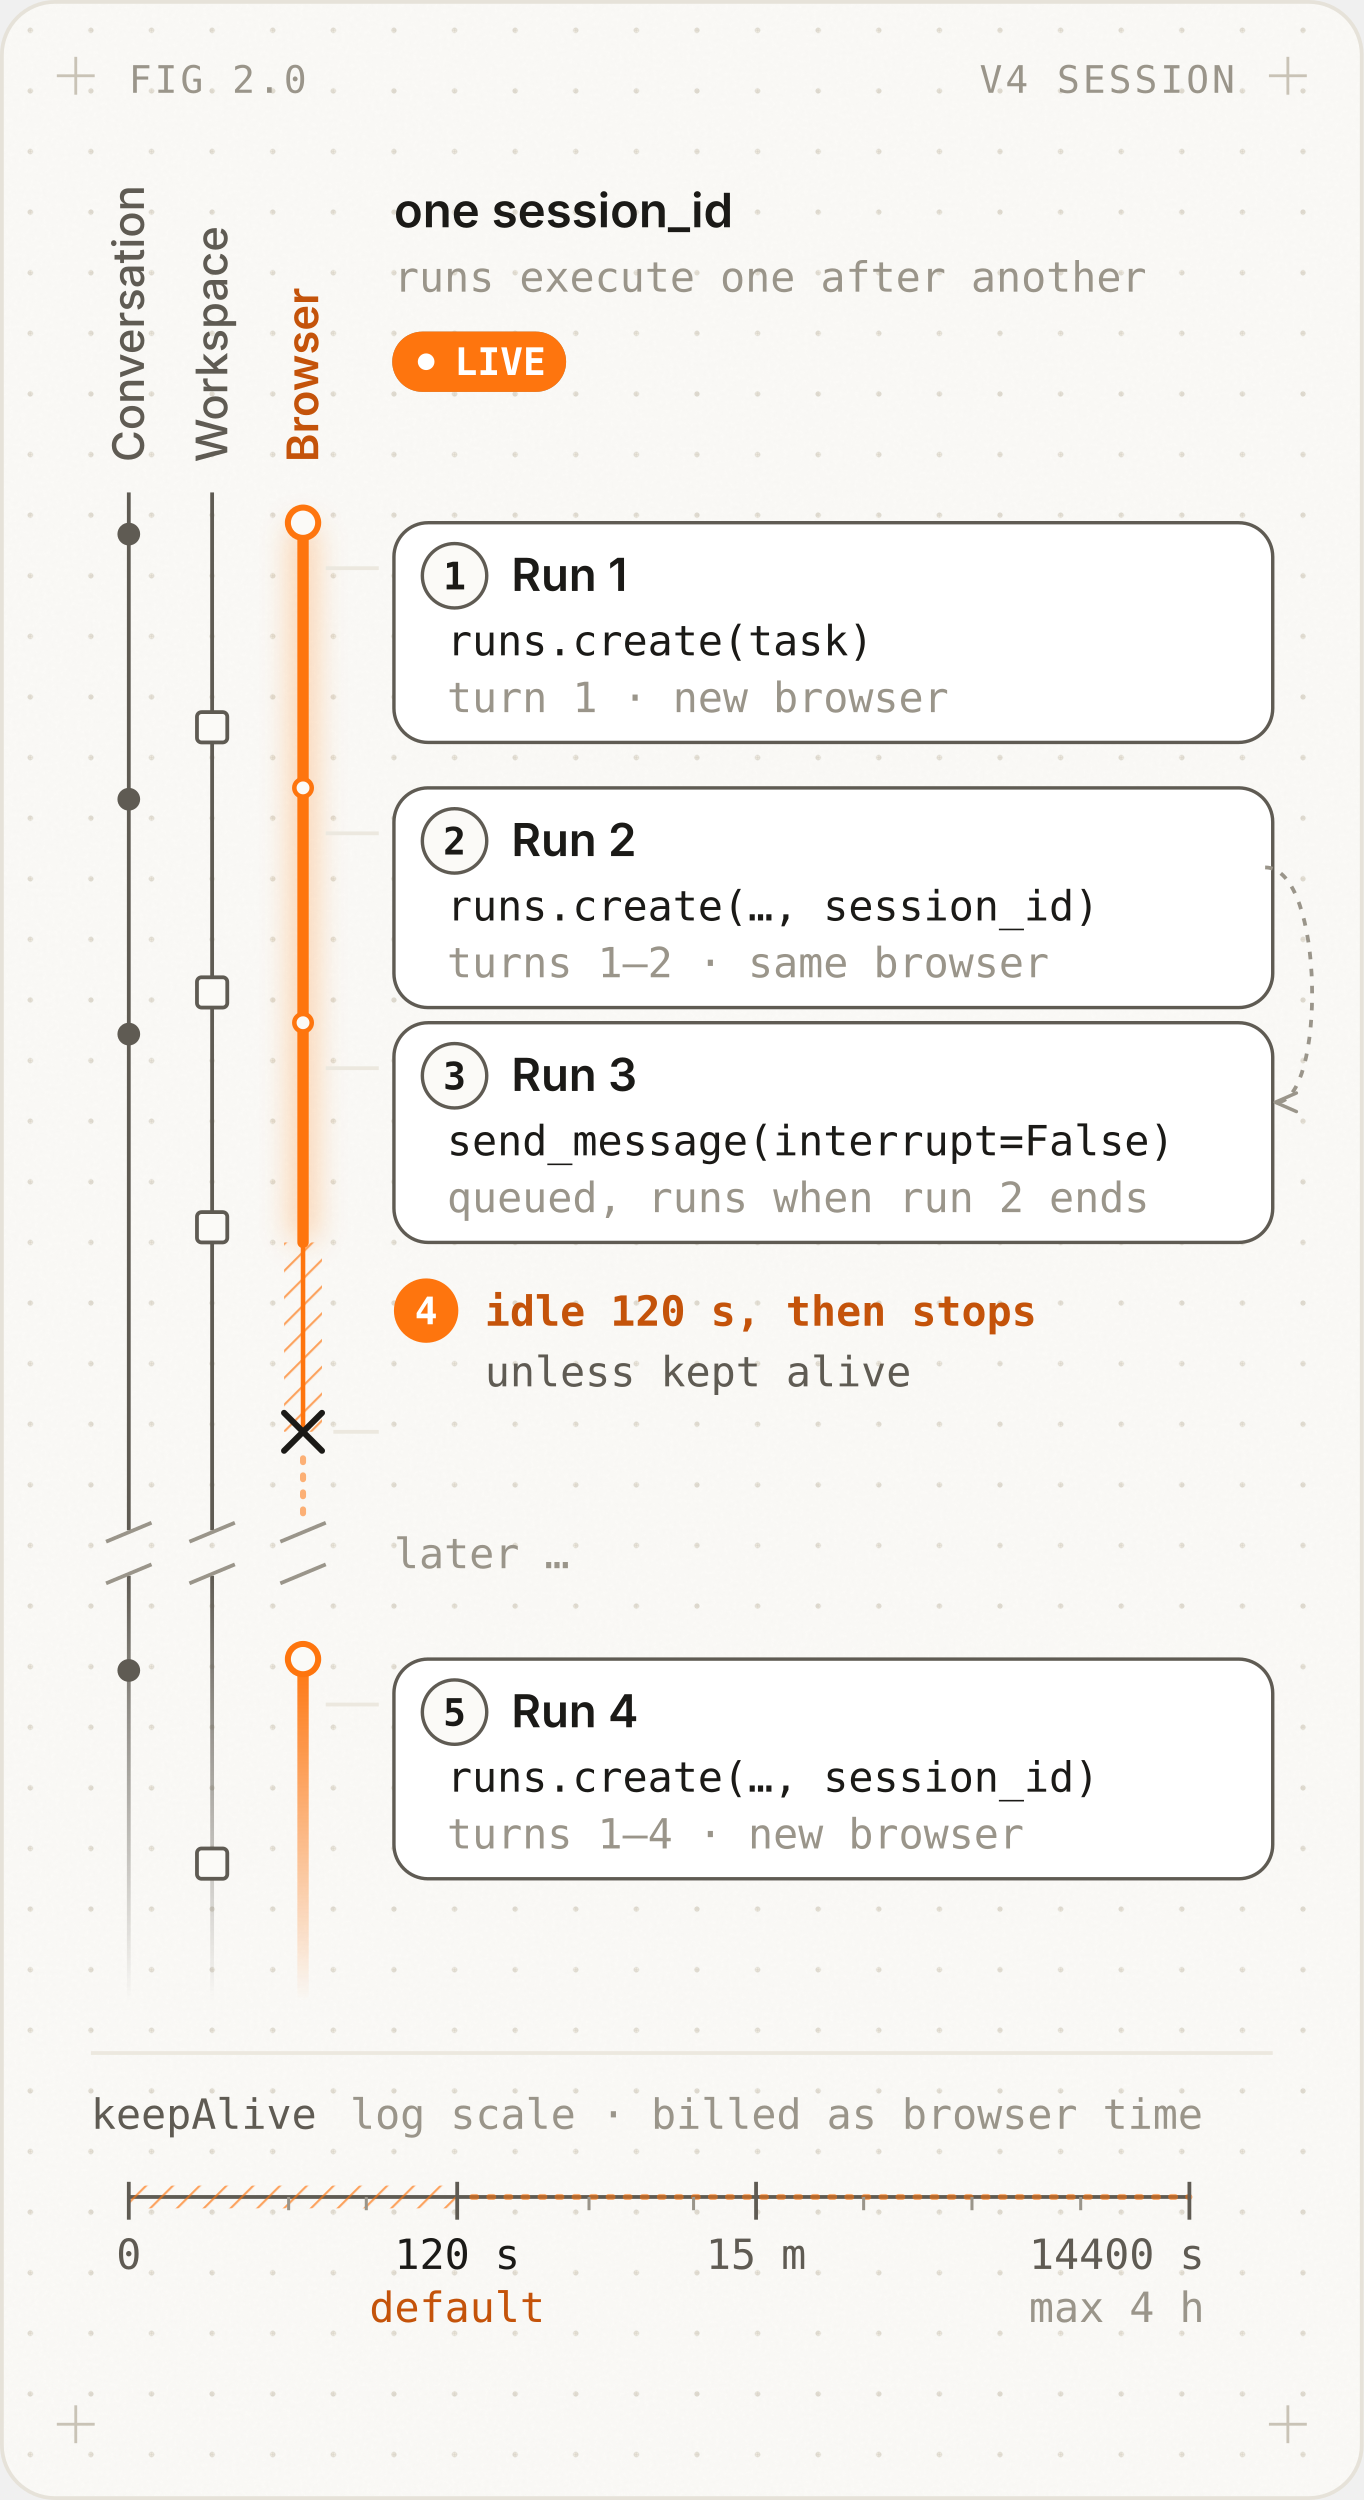
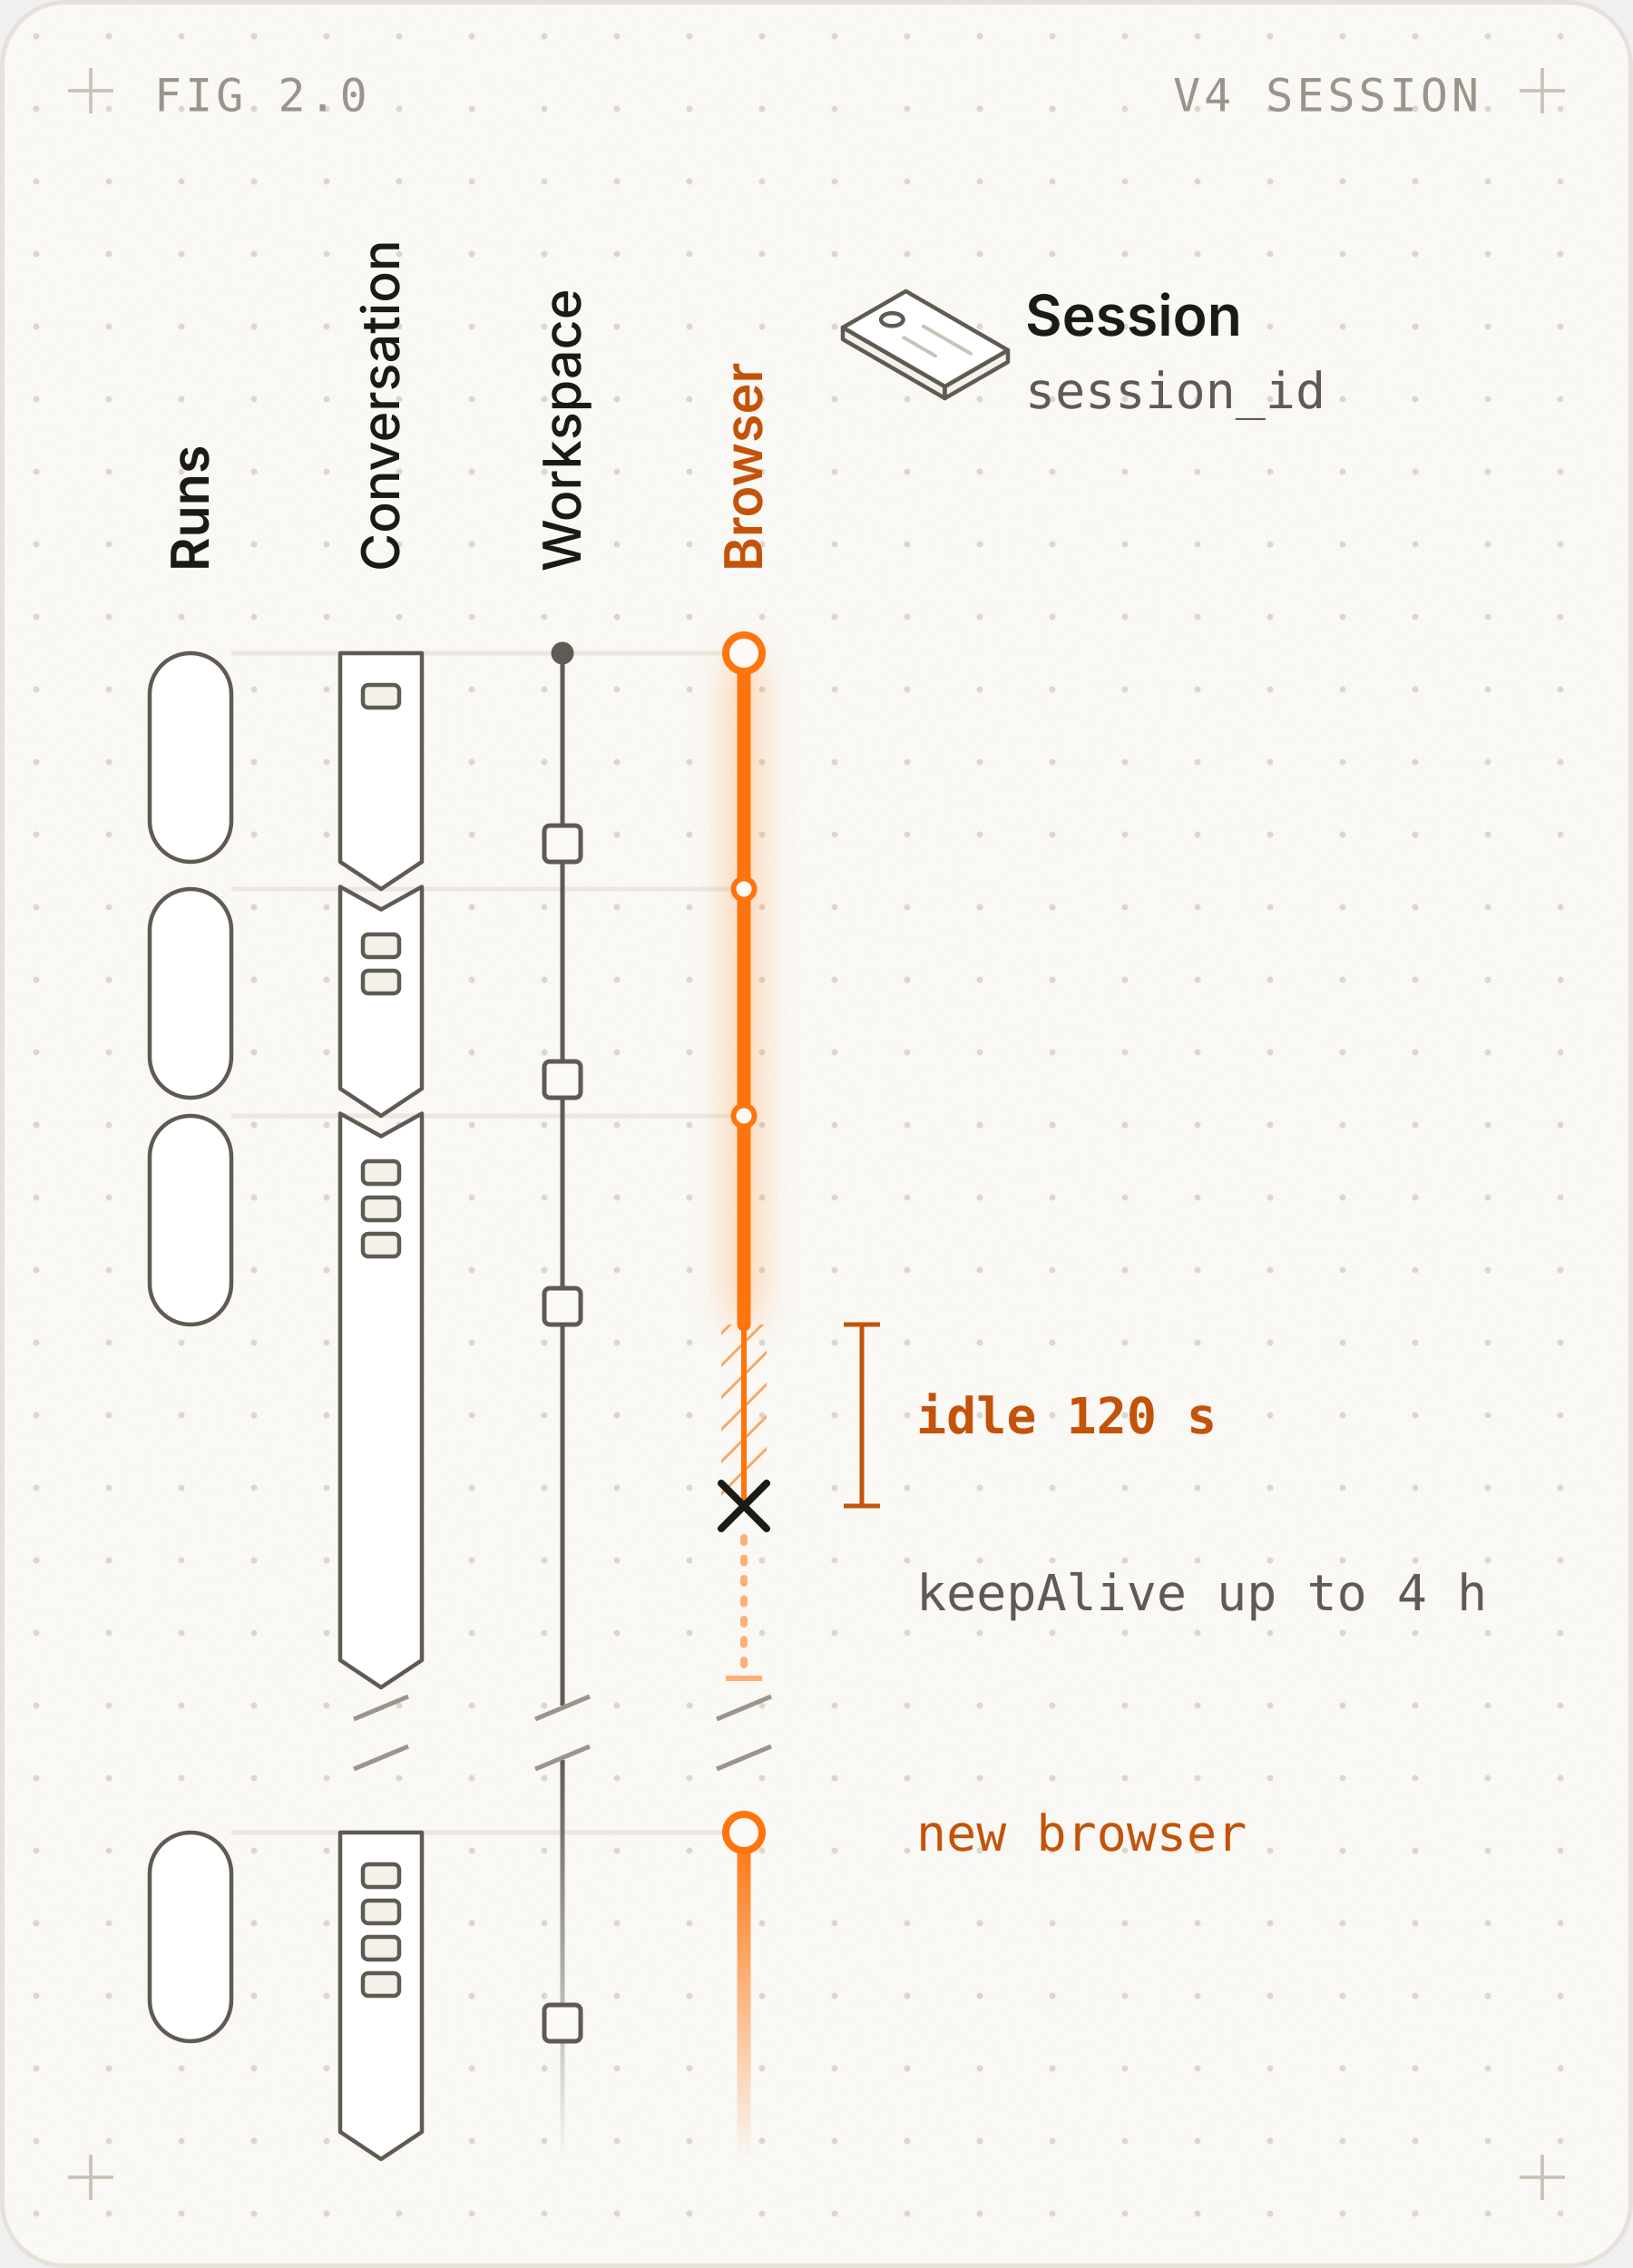
- <svg xmlns="http://www.w3.org/2000/svg" viewBox="0 0 360 660" width="360" height="660" role="img" aria-labelledby="t d" fill="none">
-   <style>.s{font-family:Geist, Inter, -apple-system, BlinkMacSystemFont, 'Segoe UI', Helvetica, Arial, sans-serif}.m{font-family:'Geist Mono', ui-monospace, SFMono-Regular, Menlo, monospace}text{font-kerning:normal}@keyframes lv{0%,49.85%{fill-opacity:1;stroke-opacity:1}50.25%,61.51%{fill-opacity:0;stroke-opacity:0}61.91%,100%{fill-opacity:1;stroke-opacity:1}}@keyframes lvd{0%,100%{transform:scale(1)}50%{transform:scale(.45)}}.lvd{transform-box:fill-box;transform-origin:center}@media (prefers-reduced-motion:no-preference){.lv{animation:lv 12s linear infinite}.lvd{animation:lvd 1.6s ease-in-out infinite}}@keyframes r1{0%,1.31%{fill-opacity:0;stroke-opacity:0}1.61%,12.97%{fill-opacity:1;stroke-opacity:1}13.27%,100%{fill-opacity:0;stroke-opacity:0}}@media (prefers-reduced-motion:no-preference){.r1{animation:r1 12s linear infinite}}@keyframes w1{0%,11.76%{fill-opacity:0;stroke-opacity:0}12.06%,80.00%{fill-opacity:1;stroke-opacity:1}86.00%,100%{fill-opacity:0;stroke-opacity:0}}@media (prefers-reduced-motion:no-preference){.w1{animation:w1 12s linear infinite}}@keyframes r2{0%,15.38%{fill-opacity:0;stroke-opacity:0}15.68%,27.04%{fill-opacity:1;stroke-opacity:1}27.34%,100%{fill-opacity:0;stroke-opacity:0}}@media (prefers-reduced-motion:no-preference){.r2{animation:r2 12s linear infinite}}@keyframes w2{0%,25.83%{fill-opacity:0;stroke-opacity:0}26.13%,80.00%{fill-opacity:1;stroke-opacity:1}86.00%,100%{fill-opacity:0;stroke-opacity:0}}@media (prefers-reduced-motion:no-preference){.w2{animation:w2 12s linear infinite}}@keyframes r3{0%,27.84%{fill-opacity:0;stroke-opacity:0}28.14%,39.50%{fill-opacity:1;stroke-opacity:1}39.80%,100%{fill-opacity:0;stroke-opacity:0}}@media (prefers-reduced-motion:no-preference){.r3{animation:r3 12s linear infinite}}@keyframes w3{0%,38.29%{fill-opacity:0;stroke-opacity:0}38.59%,80.00%{fill-opacity:1;stroke-opacity:1}86.00%,100%{fill-opacity:0;stroke-opacity:0}}@media (prefers-reduced-motion:no-preference){.w3{animation:w3 12s linear infinite}}@keyframes r5{0%,61.61%{fill-opacity:0;stroke-opacity:0}61.91%,73.27%{fill-opacity:1;stroke-opacity:1}73.57%,100%{fill-opacity:0;stroke-opacity:0}}@media (prefers-reduced-motion:no-preference){.r5{animation:r5 12s linear infinite}}@keyframes w5{0%,72.06%{fill-opacity:0;stroke-opacity:0}72.36%,80.00%{fill-opacity:1;stroke-opacity:1}86.00%,100%{fill-opacity:0;stroke-opacity:0}}@media (prefers-reduced-motion:no-preference){.w5{animation:w5 12s linear infinite}}@keyframes ph{0%{transform:translateY(0)}80%,100%{transform:translateY(398px)}}@keyframes phl{0%,1%{stroke-opacity:0}4%,80%{stroke-opacity:1}86%,100%{stroke-opacity:0}}@keyframes phd{0%,1.31%{fill-opacity:0;stroke-opacity:0}1.61%,49.85%{fill-opacity:1;stroke-opacity:1}50.25%,61.51%{fill-opacity:0;stroke-opacity:0}61.91%,80%{fill-opacity:1;stroke-opacity:1}86%,100%{fill-opacity:0;stroke-opacity:0}}@media (prefers-reduced-motion:no-preference){.ph{animation:ph 12s linear infinite}.phl{animation:phl 12s linear infinite}.phd{animation:phd 12s linear infinite}}</style>
+ <svg xmlns="http://www.w3.org/2000/svg" viewBox="0 0 360 500" width="360" height="500" role="img" aria-labelledby="t d" fill="none">
+   <style>.s{font-family:Geist, Inter, -apple-system, BlinkMacSystemFont, 'Segoe UI', Helvetica, Arial, sans-serif}.m{font-family:'Geist Mono', ui-monospace, SFMono-Regular, Menlo, monospace}text{font-kerning:normal}@keyframes r1{0%,1.58%{fill-opacity:0;stroke-opacity:0}1.88%,12.41%{fill-opacity:1;stroke-opacity:1}12.71%,100%{fill-opacity:0;stroke-opacity:0}}@media (prefers-reduced-motion:no-preference){.r1{animation:r1 12s linear infinite}}@keyframes r2{0%,13.82%{fill-opacity:0;stroke-opacity:0}14.12%,24.64%{fill-opacity:1;stroke-opacity:1}24.94%,100%{fill-opacity:0;stroke-opacity:0}}@media (prefers-reduced-motion:no-preference){.r2{animation:r2 12s linear infinite}}@keyframes r3{0%,25.58%{fill-opacity:0;stroke-opacity:0}25.88%,36.41%{fill-opacity:1;stroke-opacity:1}36.71%,100%{fill-opacity:0;stroke-opacity:0}}@media (prefers-reduced-motion:no-preference){.r3{animation:r3 12s linear infinite}}@keyframes r5{0%,62.76%{fill-opacity:0;stroke-opacity:0}63.06%,73.58%{fill-opacity:1;stroke-opacity:1}73.88%,100%{fill-opacity:0;stroke-opacity:0}}@media (prefers-reduced-motion:no-preference){.r5{animation:r5 12s linear infinite}}@keyframes w1{0%,10.99%{fill-opacity:0;stroke-opacity:0}11.29%,80.00%{fill-opacity:1;stroke-opacity:1}86.00%,100%{fill-opacity:0;stroke-opacity:0}}@media (prefers-reduced-motion:no-preference){.w1{animation:w1 12s linear infinite}}@keyframes w2{0%,23.23%{fill-opacity:0;stroke-opacity:0}23.53%,80.00%{fill-opacity:1;stroke-opacity:1}86.00%,100%{fill-opacity:0;stroke-opacity:0}}@media (prefers-reduced-motion:no-preference){.w2{animation:w2 12s linear infinite}}@keyframes w3{0%,34.99%{fill-opacity:0;stroke-opacity:0}35.29%,80.00%{fill-opacity:1;stroke-opacity:1}86.00%,100%{fill-opacity:0;stroke-opacity:0}}@media (prefers-reduced-motion:no-preference){.w3{animation:w3 12s linear infinite}}@keyframes w5{0%,72.17%{fill-opacity:0;stroke-opacity:0}72.47%,80.00%{fill-opacity:1;stroke-opacity:1}86.00%,100%{fill-opacity:0;stroke-opacity:0}}@media (prefers-reduced-motion:no-preference){.w5{animation:w5 12s linear infinite}}@keyframes ph{0%{transform:translateY(0)}80%,100%{transform:translateY(340px)}}@keyframes phl{0%,1%{stroke-opacity:0}4%,80%{stroke-opacity:1}86%,100%{stroke-opacity:0}}@keyframes phd{0%,1.58%{fill-opacity:0;stroke-opacity:0}1.88%,46.12%{fill-opacity:1;stroke-opacity:1}46.52%,62.66%{fill-opacity:0;stroke-opacity:0}63.06%,80%{fill-opacity:1;stroke-opacity:1}86%,100%{fill-opacity:0;stroke-opacity:0}}@media (prefers-reduced-motion:no-preference){.ph{animation:ph 12s linear infinite}.phl{animation:phl 12s linear infinite}.phd{animation:phd 12s linear infinite}}</style>
  <defs>
    <pattern id="dots" width="16" height="16" patternUnits="userSpaceOnUse">
      <circle cx="8" cy="8" r="0.7" fill="#DDD8CD" />
    </pattern>
    <filter id="grain" x="0" y="0" width="100%" height="100%">
      <feTurbulence type="fractalNoise" baseFrequency="0.9" numOctaves="2" seed="7" stitchTiles="stitch" />
      <feColorMatrix values="0 0 0 0 0.5  0 0 0 0 0.5  0 0 0 0 0.5  0 0 0 0.05 0" />
    </filter>
    <clipPath id="card">
-       <rect x="0.5" y="0.5" width="359" height="659" rx="14" />
+       <rect x="0.5" y="0.5" width="359" height="499" rx="14" />
    </clipPath>
    <marker id="ah3" viewBox="0 0 10 10" refX="8.5" refY="5" markerWidth="7" markerHeight="7" orient="auto">
      <path d="M1 1.5 L9 5 L1 8.5" stroke="#9A958A" stroke-width="1.3" fill="none" stroke-linecap="round" stroke-linejoin="round" />
    </marker>
    <pattern id="hatch" width="5" height="5" patternUnits="userSpaceOnUse" patternTransform="rotate(45)">
      <line x1="0" y1="0" x2="0" y2="5" stroke="#FE750E" stroke-width="1.2" stroke-opacity=".6" />
    </pattern>
    <linearGradient id="fade" x1="0" x2="0" y1="0" y2="1">
      <stop offset="0" stop-color="#FE750E" />
      <stop offset="1" stop-color="#FE750E" stop-opacity="0" />
    </linearGradient>
    <linearGradient id="fadeI" x1="0" x2="0" y1="0" y2="1">
      <stop offset="0" stop-color="#5F5B53" />
      <stop offset="1" stop-color="#5F5B53" stop-opacity="0" />
    </linearGradient>
-     <filter id="glow" filterUnits="userSpaceOnUse" x="0" y="0" width="360" height="660">
+     <filter id="glow" filterUnits="userSpaceOnUse" x="0" y="0" width="360" height="500">
      <feGaussianBlur stdDeviation="4" />
    </filter>
  </defs>
-   <rect x="0.5" y="0.5" width="359" height="659" rx="14" fill="#FBFAF7" />
+   <rect x="0.5" y="0.5" width="359" height="499" rx="14" fill="#FBFAF7" />
  <g clip-path="url(#card)">
-     <rect width="360" height="660" fill="url(#dots)" />
-     <rect width="360" height="660" filter="url(#grain)" />
+     <rect width="360" height="500" fill="url(#dots)" />
+     <rect width="360" height="500" filter="url(#grain)" />
  </g>
-   <rect x="0.5" y="0.5" width="359" height="659" rx="14" fill="none" stroke="#E6E2D9" />
+   <rect x="0.5" y="0.5" width="359" height="499" rx="14" fill="none" stroke="#E6E2D9" />
  <path d="M15 20h10M20 15v10" stroke="#C9C3B6" stroke-width="0.75" />
  <path d="M335 20h10M340 15v10" stroke="#C9C3B6" stroke-width="0.75" />
-   <path d="M15 640h10M20 635v10" stroke="#C9C3B6" stroke-width="0.75" />
-   <path d="M335 640h10M340 635v10" stroke="#C9C3B6" stroke-width="0.75" />
+   <path d="M15 480h10M20 475v10" stroke="#C9C3B6" stroke-width="0.75" />
+   <path d="M335 480h10M340 475v10" stroke="#C9C3B6" stroke-width="0.75" />
  <text x="34.0" y="24.5" font-size="10" fill="#9A958A" letter-spacing="0.08em" class="m">FIG 2.0</text>
  <text x="326.0" y="24.5" font-size="10" fill="#9A958A" text-anchor="end" letter-spacing="0.08em" class="m">V4 SESSION</text>
-   <text transform="translate(38 122) rotate(-90)" font-size="11.5" class="s" fill="#5F5B53" font-weight="500">Conversation</text>
-   <text transform="translate(60 122) rotate(-90)" font-size="11.5" class="s" fill="#5F5B53" font-weight="500">Workspace</text>
-   <text transform="translate(84 122) rotate(-90)" font-size="11.5" class="s" fill="#C4530A" font-weight="600">Browser</text>
-   <text x="104.0" y="60.0" font-size="12.5" fill="#1B1A17" font-weight="600" class="s">one session_id</text>
-   <text x="104.0" y="77.0" font-size="11" fill="#9A958A" class="m">runs execute one after another</text>
-   <rect x="104" y="88" width="45" height="15" rx="7.5" fill="#FBFAF7" stroke="#9A958A" stroke-width="0.9" />
-   <text x="120.0" y="99.0" font-size="10" fill="#9A958A" font-weight="600" class="m">LIVE</text>
-   <rect class="lv" x="104" y="88" width="45" height="15" rx="7.5" fill="#FE750E" stroke="#FE750E" stroke-width="0.9" />
-   <g class="lvd">
-     <circle class="lv" cx="112.5" cy="95.5" r="2.2" fill="#FFFFFF" />
+   <text transform="translate(46 126) rotate(-90)" font-size="11.5" class="s" fill="#1B1A17" font-weight="600">Runs</text>
+   <text transform="translate(88 126) rotate(-90)" font-size="11.5" class="s" fill="#1B1A17" font-weight="500">Conversation</text>
+   <text transform="translate(128 126) rotate(-90)" font-size="11.5" class="s" fill="#1B1A17" font-weight="500">Workspace</text>
+   <text transform="translate(168 126) rotate(-90)" font-size="11.5" class="s" fill="#C4530A" font-weight="600">Browser</text>
+   <polygon points="185.8,72.2 208.3,85.2 208.3,87.8 185.8,74.8" fill="#F4F1EA" stroke="#5F5B53" stroke-width="0.9" stroke-linejoin="round" />
+   <polygon points="222.2,77.2 208.3,85.2 208.3,87.8 222.2,79.8" fill="#F4F1EA" stroke="#5F5B53" stroke-width="0.9" stroke-linejoin="round" />
+   <polygon points="199.7,64.2 222.2,77.2 208.3,85.2 185.8,72.2" fill="#FFFFFF" stroke="#5F5B53" stroke-width="0.9" stroke-linejoin="round" />
+   <g transform="matrix(0.866,0.5,-0.866,0.5,199.7,64.2)">
+     <circle cx="4.5" cy="8" r="2" stroke="#5F5B53" stroke-width="0.9" vector-effect="non-scaling-stroke" />
+     <path d="M10 5.5h12M10 10.5h8" stroke="#C9C3B6" stroke-width="0.8" stroke-linecap="round" vector-effect="non-scaling-stroke" />
  </g>
-   <text x="120.0" y="99.0" font-size="10" fill="#FFFFFF" font-weight="600" class="m lv">LIVE</text>
+   <text x="226.0" y="74.0" font-size="12.5" fill="#1B1A17" font-weight="600" class="s">Session</text>
+   <text x="226.0" y="90.0" font-size="11" fill="#5F5B53" class="m">session_id</text>
+   <line x1="51" y1="144" x2="164" y2="144" stroke="#ECE8DF" stroke-width="1" />
+   <line x1="51" y1="196" x2="164" y2="196" stroke="#ECE8DF" stroke-width="1" />
+   <line x1="51" y1="246" x2="164" y2="246" stroke="#ECE8DF" stroke-width="1" />
+   <line x1="51" y1="404" x2="164" y2="404" stroke="#ECE8DF" stroke-width="1" />
  <g class="ph">
-     <line class="phl" x1="24" y1="130" x2="336" y2="130" stroke="#5F5B53" stroke-width="0.9" stroke-dasharray="2 3" stroke-opacity="0" />
+     <line class="phl" x1="24" y1="136" x2="336" y2="136" stroke="#5F5B53" stroke-width="0.9" stroke-dasharray="2 3" stroke-opacity="0" />
  </g>
-   <rect x="33.5" y="130" width="1" height="274" fill="#5F5B53" />
-   <rect x="33.5" y="416" width="1" height="112" fill="url(#fadeI)" />
-   <path d="M28 407l12 -5M28 418l12 -5" stroke="#9A958A" stroke-width="1" />
-   <rect x="55.5" y="130" width="1" height="274" fill="#5F5B53" />
-   <rect x="55.5" y="416" width="1" height="112" fill="url(#fadeI)" />
-   <path d="M50 407l12 -5M50 418l12 -5" stroke="#9A958A" stroke-width="1" />
-   <rect x="77" y="138" width="6" height="190" rx="3" fill="#FE750E" fill-opacity="0.35" filter="url(#glow)" />
-   <line x1="80" y1="138" x2="80" y2="328" stroke="#FE750E" stroke-width="3" stroke-linecap="round" />
-   <circle cx="80" cy="138" r="4" fill="#FBFAF7" stroke="#FE750E" stroke-width="1.6" />
-   <rect x="75" y="328" width="10" height="50" fill="url(#hatch)" />
-   <line x1="80" y1="328" x2="80" y2="378" stroke="#FE750E" stroke-width="1.2" />
-   <line x1="80" y1="385" x2="80" y2="400" stroke="#FE750E" stroke-opacity=".55" stroke-width="1.6" stroke-dasharray="1 3.5" stroke-linecap="round" />
-   <path d="M75 373l10 10M85 373l-10 10" stroke="#1B1A17" stroke-width="1.6" stroke-linecap="round" />
-   <path d="M74 407l12 -5M74 418l12 -5" stroke="#9A958A" stroke-width="1" />
-   <rect x="78.5" y="438" width="3" height="90" rx="1.5" fill="url(#fade)" />
-   <circle cx="80" cy="438" r="4" fill="#FBFAF7" stroke="#FE750E" stroke-width="1.6" />
-   <line x1="86" y1="150" x2="100" y2="150" stroke="#ECE8DF" stroke-width="1" />
-   <rect x="104" y="138" width="232" height="58" rx="9" fill="#FFFFFF" stroke="#5F5B53" stroke-width="0.9" />
-   <rect class="r1" x="104" y="138" width="232" height="58" rx="9" fill="#FFE6D2" stroke="#FE750E" stroke-width="1.2" fill-opacity="0" stroke-opacity="0" />
-   <circle cx="120" cy="152" r="8.5" fill="#FBFAF7" stroke="#5F5B53" stroke-width="0.9" />
-   <text x="120.0" y="155.6" font-size="10" fill="#1B1A17" font-weight="600" text-anchor="middle" class="m">1</text>
-   <text x="135.0" y="156.0" font-size="12" fill="#1B1A17" font-weight="600" class="s">Run 1</text>
-   <text x="118.0" y="173.0" font-size="11" fill="#1B1A17" class="m">runs.create(task)</text>
-   <text x="118.0" y="188.0" font-size="11" fill="#9A958A" class="m">turn 1 · new browser</text>
-   <circle cx="34" cy="141" r="3" fill="#5F5B53" />
-   <rect x="52" y="188" width="8" height="8" rx="1.2" fill="#FBFAF7" stroke="#5F5B53" stroke-width="1" />
-   <rect class="w1" x="52" y="188" width="8" height="8" rx="1.2" fill="#FFE6D2" stroke="#FE750E" stroke-width="1.2" fill-opacity="0" stroke-opacity="0" />
-   <line x1="86" y1="220" x2="100" y2="220" stroke="#ECE8DF" stroke-width="1" />
-   <rect x="104" y="208" width="232" height="58" rx="9" fill="#FFFFFF" stroke="#5F5B53" stroke-width="0.9" />
-   <rect class="r2" x="104" y="208" width="232" height="58" rx="9" fill="#FFE6D2" stroke="#FE750E" stroke-width="1.2" fill-opacity="0" stroke-opacity="0" />
-   <circle cx="120" cy="222" r="8.5" fill="#FBFAF7" stroke="#5F5B53" stroke-width="0.9" />
-   <text x="120.0" y="225.6" font-size="10" fill="#1B1A17" font-weight="600" text-anchor="middle" class="m">2</text>
-   <text x="135.0" y="226.0" font-size="12" fill="#1B1A17" font-weight="600" class="s">Run 2</text>
-   <text x="118.0" y="243.0" font-size="11" fill="#1B1A17" class="m">runs.create(…, session_id)</text>
-   <text x="118.0" y="258.0" font-size="11" fill="#9A958A" class="m">turns 1–2 · same browser</text>
-   <circle cx="34" cy="211" r="3" fill="#5F5B53" />
-   <rect x="52" y="258" width="8" height="8" rx="1.2" fill="#FBFAF7" stroke="#5F5B53" stroke-width="1" />
-   <rect class="w2" x="52" y="258" width="8" height="8" rx="1.2" fill="#FFE6D2" stroke="#FE750E" stroke-width="1.2" fill-opacity="0" stroke-opacity="0" />
-   <circle cx="80" cy="208" r="2.3" fill="#FBFAF7" stroke="#FE750E" stroke-width="1.2" />
-   <line x1="86" y1="282" x2="100" y2="282" stroke="#ECE8DF" stroke-width="1" />
-   <rect x="104" y="270" width="232" height="58" rx="9" fill="#FFFFFF" stroke="#5F5B53" stroke-width="0.9" />
-   <rect class="r3" x="104" y="270" width="232" height="58" rx="9" fill="#FFE6D2" stroke="#FE750E" stroke-width="1.2" fill-opacity="0" stroke-opacity="0" />
-   <circle cx="120" cy="284" r="8.5" fill="#FBFAF7" stroke="#5F5B53" stroke-width="0.9" />
-   <text x="120.0" y="287.6" font-size="10" fill="#1B1A17" font-weight="600" text-anchor="middle" class="m">3</text>
-   <text x="135.0" y="288.0" font-size="12" fill="#1B1A17" font-weight="600" class="s">Run 3</text>
-   <text x="118.0" y="305.0" font-size="11" fill="#1B1A17" class="m">send_message(interrupt=False)</text>
-   <text x="118.0" y="320.0" font-size="11" fill="#9A958A" class="m">queued, runs when run 2 ends</text>
-   <circle cx="34" cy="273" r="3" fill="#5F5B53" />
-   <rect x="52" y="320" width="8" height="8" rx="1.2" fill="#FBFAF7" stroke="#5F5B53" stroke-width="1" />
-   <rect class="w3" x="52" y="320" width="8" height="8" rx="1.2" fill="#FFE6D2" stroke="#FE750E" stroke-width="1.2" fill-opacity="0" stroke-opacity="0" />
-   <circle cx="80" cy="270" r="2.3" fill="#FBFAF7" stroke="#FE750E" stroke-width="1.2" />
-   <line x1="86" y1="450" x2="100" y2="450" stroke="#ECE8DF" stroke-width="1" />
-   <rect x="104" y="438" width="232" height="58" rx="9" fill="#FFFFFF" stroke="#5F5B53" stroke-width="0.9" />
-   <rect class="r5" x="104" y="438" width="232" height="58" rx="9" fill="#FFE6D2" stroke="#FE750E" stroke-width="1.2" fill-opacity="0" stroke-opacity="0" />
-   <circle cx="120" cy="452" r="8.5" fill="#FBFAF7" stroke="#5F5B53" stroke-width="0.9" />
-   <text x="120.0" y="455.6" font-size="10" fill="#1B1A17" font-weight="600" text-anchor="middle" class="m">5</text>
-   <text x="135.0" y="456.0" font-size="12" fill="#1B1A17" font-weight="600" class="s">Run 4</text>
-   <text x="118.0" y="473.0" font-size="11" fill="#1B1A17" class="m">runs.create(…, session_id)</text>
-   <text x="118.0" y="488.0" font-size="11" fill="#9A958A" class="m">turns 1–4 · new browser</text>
-   <circle cx="34" cy="441" r="3" fill="#5F5B53" />
-   <rect x="52" y="488" width="8" height="8" rx="1.2" fill="#FBFAF7" stroke="#5F5B53" stroke-width="1" />
-   <rect class="w5" x="52" y="488" width="8" height="8" rx="1.2" fill="#FFE6D2" stroke="#FE750E" stroke-width="1.2" fill-opacity="0" stroke-opacity="0" />
-   <path d="M334 229 C350 229 350 291 337 291" stroke="#9A958A" stroke-width="1" stroke-dasharray="2 2.5" marker-end="url(#ah3)" />
-   <circle cx="112.5" cy="346" r="8.5" fill="#FE750E" />
-   <text x="112.5" y="349.6" font-size="10" fill="#FFFFFF" font-weight="600" text-anchor="middle" class="m">4</text>
-   <text x="128.0" y="350.0" font-size="11" fill="#C4530A" font-weight="600" class="m">idle 120 s, then stops</text>
-   <text x="128.0" y="366.0" font-size="11" fill="#5F5B53" class="m">unless kept alive</text>
-   <line x1="88" y1="378" x2="100" y2="378" stroke="#ECE8DF" stroke-width="1" />
-   <text x="104.0" y="414.0" font-size="11" fill="#9A958A" class="m">later …</text>
-   <line x1="24" y1="542" x2="336" y2="542" stroke="#ECE8DF" stroke-width="1" />
-   <text x="24.0" y="562.0" font-size="11" fill="#5F5B53" font-weight="500" class="m">keepAlive</text>
-   <text x="92.4" y="562.0" font-size="11" fill="#9A958A" class="m">log scale · billed as browser time</text>
-   <line x1="34" y1="580" x2="314.0" y2="580" stroke="#5F5B53" stroke-width="1" />
-   <rect x="34" y="577" width="86.7" height="6" fill="url(#hatch)" />
-   <line x1="124.7" y1="580" x2="314.0" y2="580" stroke="#FE750E" stroke-opacity=".55" stroke-width="1.6" stroke-dasharray="1 3.5" stroke-linecap="round" />
-   <path d="M76.2 580v3.5" stroke="#9A958A" stroke-width="0.8" />
-   <path d="M96.7 580v3.5" stroke="#9A958A" stroke-width="0.8" />
-   <path d="M155.5 580v3.5" stroke="#9A958A" stroke-width="0.8" />
-   <path d="M183.1 580v3.5" stroke="#9A958A" stroke-width="0.8" />
-   <path d="M228.0 580v3.5" stroke="#9A958A" stroke-width="0.8" />
-   <path d="M256.6 580v3.5" stroke="#9A958A" stroke-width="0.8" />
-   <path d="M285.3 580v3.5" stroke="#9A958A" stroke-width="0.8" />
-   <path d="M34.0 576v10" stroke="#5F5B53" stroke-width="1" />
-   <text x="34.0" y="599.0" font-size="11" fill="#5F5B53" text-anchor="middle" class="m">0</text>
-   <path d="M120.7 576v10" stroke="#5F5B53" stroke-width="1" />
-   <text x="120.7" y="599.0" font-size="11" fill="#1B1A17" font-weight="500" text-anchor="middle" class="m">120 s</text>
-   <text x="120.7" y="613.0" font-size="11" fill="#C4530A" text-anchor="middle" class="m">default</text>
-   <path d="M199.6 576v10" stroke="#5F5B53" stroke-width="1" />
-   <text x="199.6" y="599.0" font-size="11" fill="#5F5B53" text-anchor="middle" class="m">15 m</text>
-   <path d="M314.0 576v10" stroke="#5F5B53" stroke-width="1" />
-   <text x="318.0" y="599.0" font-size="11" fill="#5F5B53" text-anchor="end" class="m">14400 s</text>
-   <text x="318.0" y="613.0" font-size="11" fill="#9A958A" text-anchor="end" class="m">max 4 h</text>
+   <rect x="33" y="144" width="18" height="46" rx="9" fill="#FFFFFF" stroke="#5F5B53" stroke-width="0.9" />
+   <rect class="r1" x="33" y="144" width="18" height="46" rx="9" fill="#FFE6D2" stroke="#FE750E" stroke-width="1.2" fill-opacity="0" stroke-opacity="0" />
+   <rect x="33" y="196" width="18" height="46" rx="9" fill="#FFFFFF" stroke="#5F5B53" stroke-width="0.9" />
+   <rect class="r2" x="33" y="196" width="18" height="46" rx="9" fill="#FFE6D2" stroke="#FE750E" stroke-width="1.2" fill-opacity="0" stroke-opacity="0" />
+   <rect x="33" y="246" width="18" height="46" rx="9" fill="#FFFFFF" stroke="#5F5B53" stroke-width="0.9" />
+   <rect class="r3" x="33" y="246" width="18" height="46" rx="9" fill="#FFE6D2" stroke="#FE750E" stroke-width="1.2" fill-opacity="0" stroke-opacity="0" />
+   <rect x="33" y="404" width="18" height="46" rx="9" fill="#FFFFFF" stroke="#5F5B53" stroke-width="0.9" />
+   <rect class="r5" x="33" y="404" width="18" height="46" rx="9" fill="#FFE6D2" stroke="#FE750E" stroke-width="1.2" fill-opacity="0" stroke-opacity="0" />
+   <path d="M75.0 144H93.0V190L84 196L75.0 190Z" fill="#FFFFFF" stroke="#5F5B53" stroke-width="0.9" stroke-linejoin="round" />
+   <path class="r1" d="M75.0 144H93.0V190L84 196L75.0 190Z" fill="#FFE6D2" stroke="#FE750E" stroke-width="1.2" stroke-linejoin="round" fill-opacity="0" stroke-opacity="0" />
+   <rect x="80.0" y="151.0" width="8" height="5" rx="1.2" fill="#F4F1EA" stroke="#5F5B53" stroke-width="0.9" />
+   <path d="M75.0 195.5L84 200.5L93.0 195.5V240L84 246L75.0 240Z" fill="#FFFFFF" stroke="#5F5B53" stroke-width="0.9" stroke-linejoin="round" />
+   <path class="r2" d="M75.0 195.5L84 200.5L93.0 195.5V240L84 246L75.0 240Z" fill="#FFE6D2" stroke="#FE750E" stroke-width="1.2" stroke-linejoin="round" fill-opacity="0" stroke-opacity="0" />
+   <rect x="80.0" y="206.0" width="8" height="5" rx="1.2" fill="#F4F1EA" stroke="#5F5B53" stroke-width="0.9" />
+   <rect x="80.0" y="214.0" width="8" height="5" rx="1.2" fill="#F4F1EA" stroke="#5F5B53" stroke-width="0.9" />
+   <path d="M75.0 245.5L84 250.5L93.0 245.5V366L84 372L75.0 366Z" fill="#FFFFFF" stroke="#5F5B53" stroke-width="0.9" stroke-linejoin="round" />
+   <path class="r3" d="M75.0 245.5L84 250.5L93.0 245.5V366L84 372L75.0 366Z" fill="#FFE6D2" stroke="#FE750E" stroke-width="1.2" stroke-linejoin="round" fill-opacity="0" stroke-opacity="0" />
+   <rect x="80.0" y="256.0" width="8" height="5" rx="1.2" fill="#F4F1EA" stroke="#5F5B53" stroke-width="0.9" />
+   <rect x="80.0" y="264.0" width="8" height="5" rx="1.2" fill="#F4F1EA" stroke="#5F5B53" stroke-width="0.9" />
+   <rect x="80.0" y="272.0" width="8" height="5" rx="1.2" fill="#F4F1EA" stroke="#5F5B53" stroke-width="0.9" />
+   <path d="M75.0 404H93.0V470L84 476L75.0 470Z" fill="#FFFFFF" stroke="#5F5B53" stroke-width="0.9" stroke-linejoin="round" />
+   <path class="r5" d="M75.0 404H93.0V470L84 476L75.0 470Z" fill="#FFE6D2" stroke="#FE750E" stroke-width="1.2" stroke-linejoin="round" fill-opacity="0" stroke-opacity="0" />
+   <rect x="80.0" y="411.0" width="8" height="5" rx="1.2" fill="#F4F1EA" stroke="#5F5B53" stroke-width="0.9" />
+   <rect x="80.0" y="419.0" width="8" height="5" rx="1.2" fill="#F4F1EA" stroke="#5F5B53" stroke-width="0.9" />
+   <rect x="80.0" y="427.0" width="8" height="5" rx="1.2" fill="#F4F1EA" stroke="#5F5B53" stroke-width="0.9" />
+   <rect x="80.0" y="435.0" width="8" height="5" rx="1.2" fill="#F4F1EA" stroke="#5F5B53" stroke-width="0.9" />
+   <rect x="123.5" y="144" width="1" height="232" fill="#5F5B53" />
+   <rect x="123.5" y="388" width="1" height="88" fill="url(#fadeI)" />
+   <circle cx="124" cy="144" r="2.5" fill="#5F5B53" />
+   <rect x="120" y="182" width="8" height="8" rx="1.2" fill="#FBFAF7" stroke="#5F5B53" stroke-width="1" />
+   <rect class="w1" x="120" y="182" width="8" height="8" rx="1.2" fill="#FFE6D2" stroke="#FE750E" stroke-width="1.2" fill-opacity="0" stroke-opacity="0" />
+   <rect x="120" y="234" width="8" height="8" rx="1.2" fill="#FBFAF7" stroke="#5F5B53" stroke-width="1" />
+   <rect class="w2" x="120" y="234" width="8" height="8" rx="1.2" fill="#FFE6D2" stroke="#FE750E" stroke-width="1.2" fill-opacity="0" stroke-opacity="0" />
+   <rect x="120" y="284" width="8" height="8" rx="1.2" fill="#FBFAF7" stroke="#5F5B53" stroke-width="1" />
+   <rect class="w3" x="120" y="284" width="8" height="8" rx="1.2" fill="#FFE6D2" stroke="#FE750E" stroke-width="1.2" fill-opacity="0" stroke-opacity="0" />
+   <rect x="120" y="442" width="8" height="8" rx="1.2" fill="#FBFAF7" stroke="#5F5B53" stroke-width="1" />
+   <rect class="w5" x="120" y="442" width="8" height="8" rx="1.2" fill="#FFE6D2" stroke="#FE750E" stroke-width="1.2" fill-opacity="0" stroke-opacity="0" />
+   <rect x="161" y="144" width="6" height="148" rx="3" fill="#FE750E" fill-opacity="0.35" filter="url(#glow)" />
+   <line x1="164" y1="144" x2="164" y2="292" stroke="#FE750E" stroke-width="3" stroke-linecap="round" />
+   <circle cx="164" cy="144" r="4" fill="#FBFAF7" stroke="#FE750E" stroke-width="1.6" />
+   <circle cx="164" cy="196" r="2.3" fill="#FBFAF7" stroke="#FE750E" stroke-width="1.2" />
+   <circle cx="164" cy="246" r="2.3" fill="#FBFAF7" stroke="#FE750E" stroke-width="1.2" />
+   <rect x="159" y="292" width="10" height="40" fill="url(#hatch)" />
+   <line x1="164" y1="292" x2="164" y2="332" stroke="#FE750E" stroke-width="1.2" />
+   <line x1="164" y1="339" x2="164" y2="370" stroke="#FE750E" stroke-opacity=".55" stroke-width="1.6" stroke-dasharray="1 3.5" stroke-linecap="round" />
+   <path d="M160 370h8" stroke="#FE750E" stroke-opacity=".55" stroke-width="1.2" />
+   <path d="M159 327l10 10M169 327l-10 10" stroke="#1B1A17" stroke-width="1.6" stroke-linecap="round" />
+   <rect x="162.5" y="404" width="3" height="72" rx="1.5" fill="url(#fade)" />
+   <circle cx="164" cy="404" r="4" fill="#FBFAF7" stroke="#FE750E" stroke-width="1.6" />
+   <path d="M78 379l12 -5M78 390l12 -5" stroke="#9A958A" stroke-width="1" />
+   <path d="M118 379l12 -5M118 390l12 -5" stroke="#9A958A" stroke-width="1" />
+   <path d="M158 379l12 -5M158 390l12 -5" stroke="#9A958A" stroke-width="1" />
+   <path d="M186 292h8M186 332h8M190 292V332" stroke="#C4530A" stroke-width="1" />
+   <text x="202.0" y="316.0" font-size="11" fill="#C4530A" font-weight="600" class="m">idle 120 s</text>
+   <text x="202.0" y="355.0" font-size="11" fill="#5F5B53" class="m">keepAlive up to 4 h</text>
+   <text x="202.0" y="408.0" font-size="11" fill="#C4530A" class="m">new browser</text>
  <g class="ph">
-     <circle class="phd" cx="80" cy="130" r="4.5" fill="#FE750E" fill-opacity="0" stroke="#FBFAF7" stroke-width="1.5" stroke-opacity="0" />
+     <circle class="phd" cx="164" cy="136" r="4.5" fill="#FE750E" fill-opacity="0" stroke="#FBFAF7" stroke-width="1.5" stroke-opacity="0" />
  </g>
</svg>
